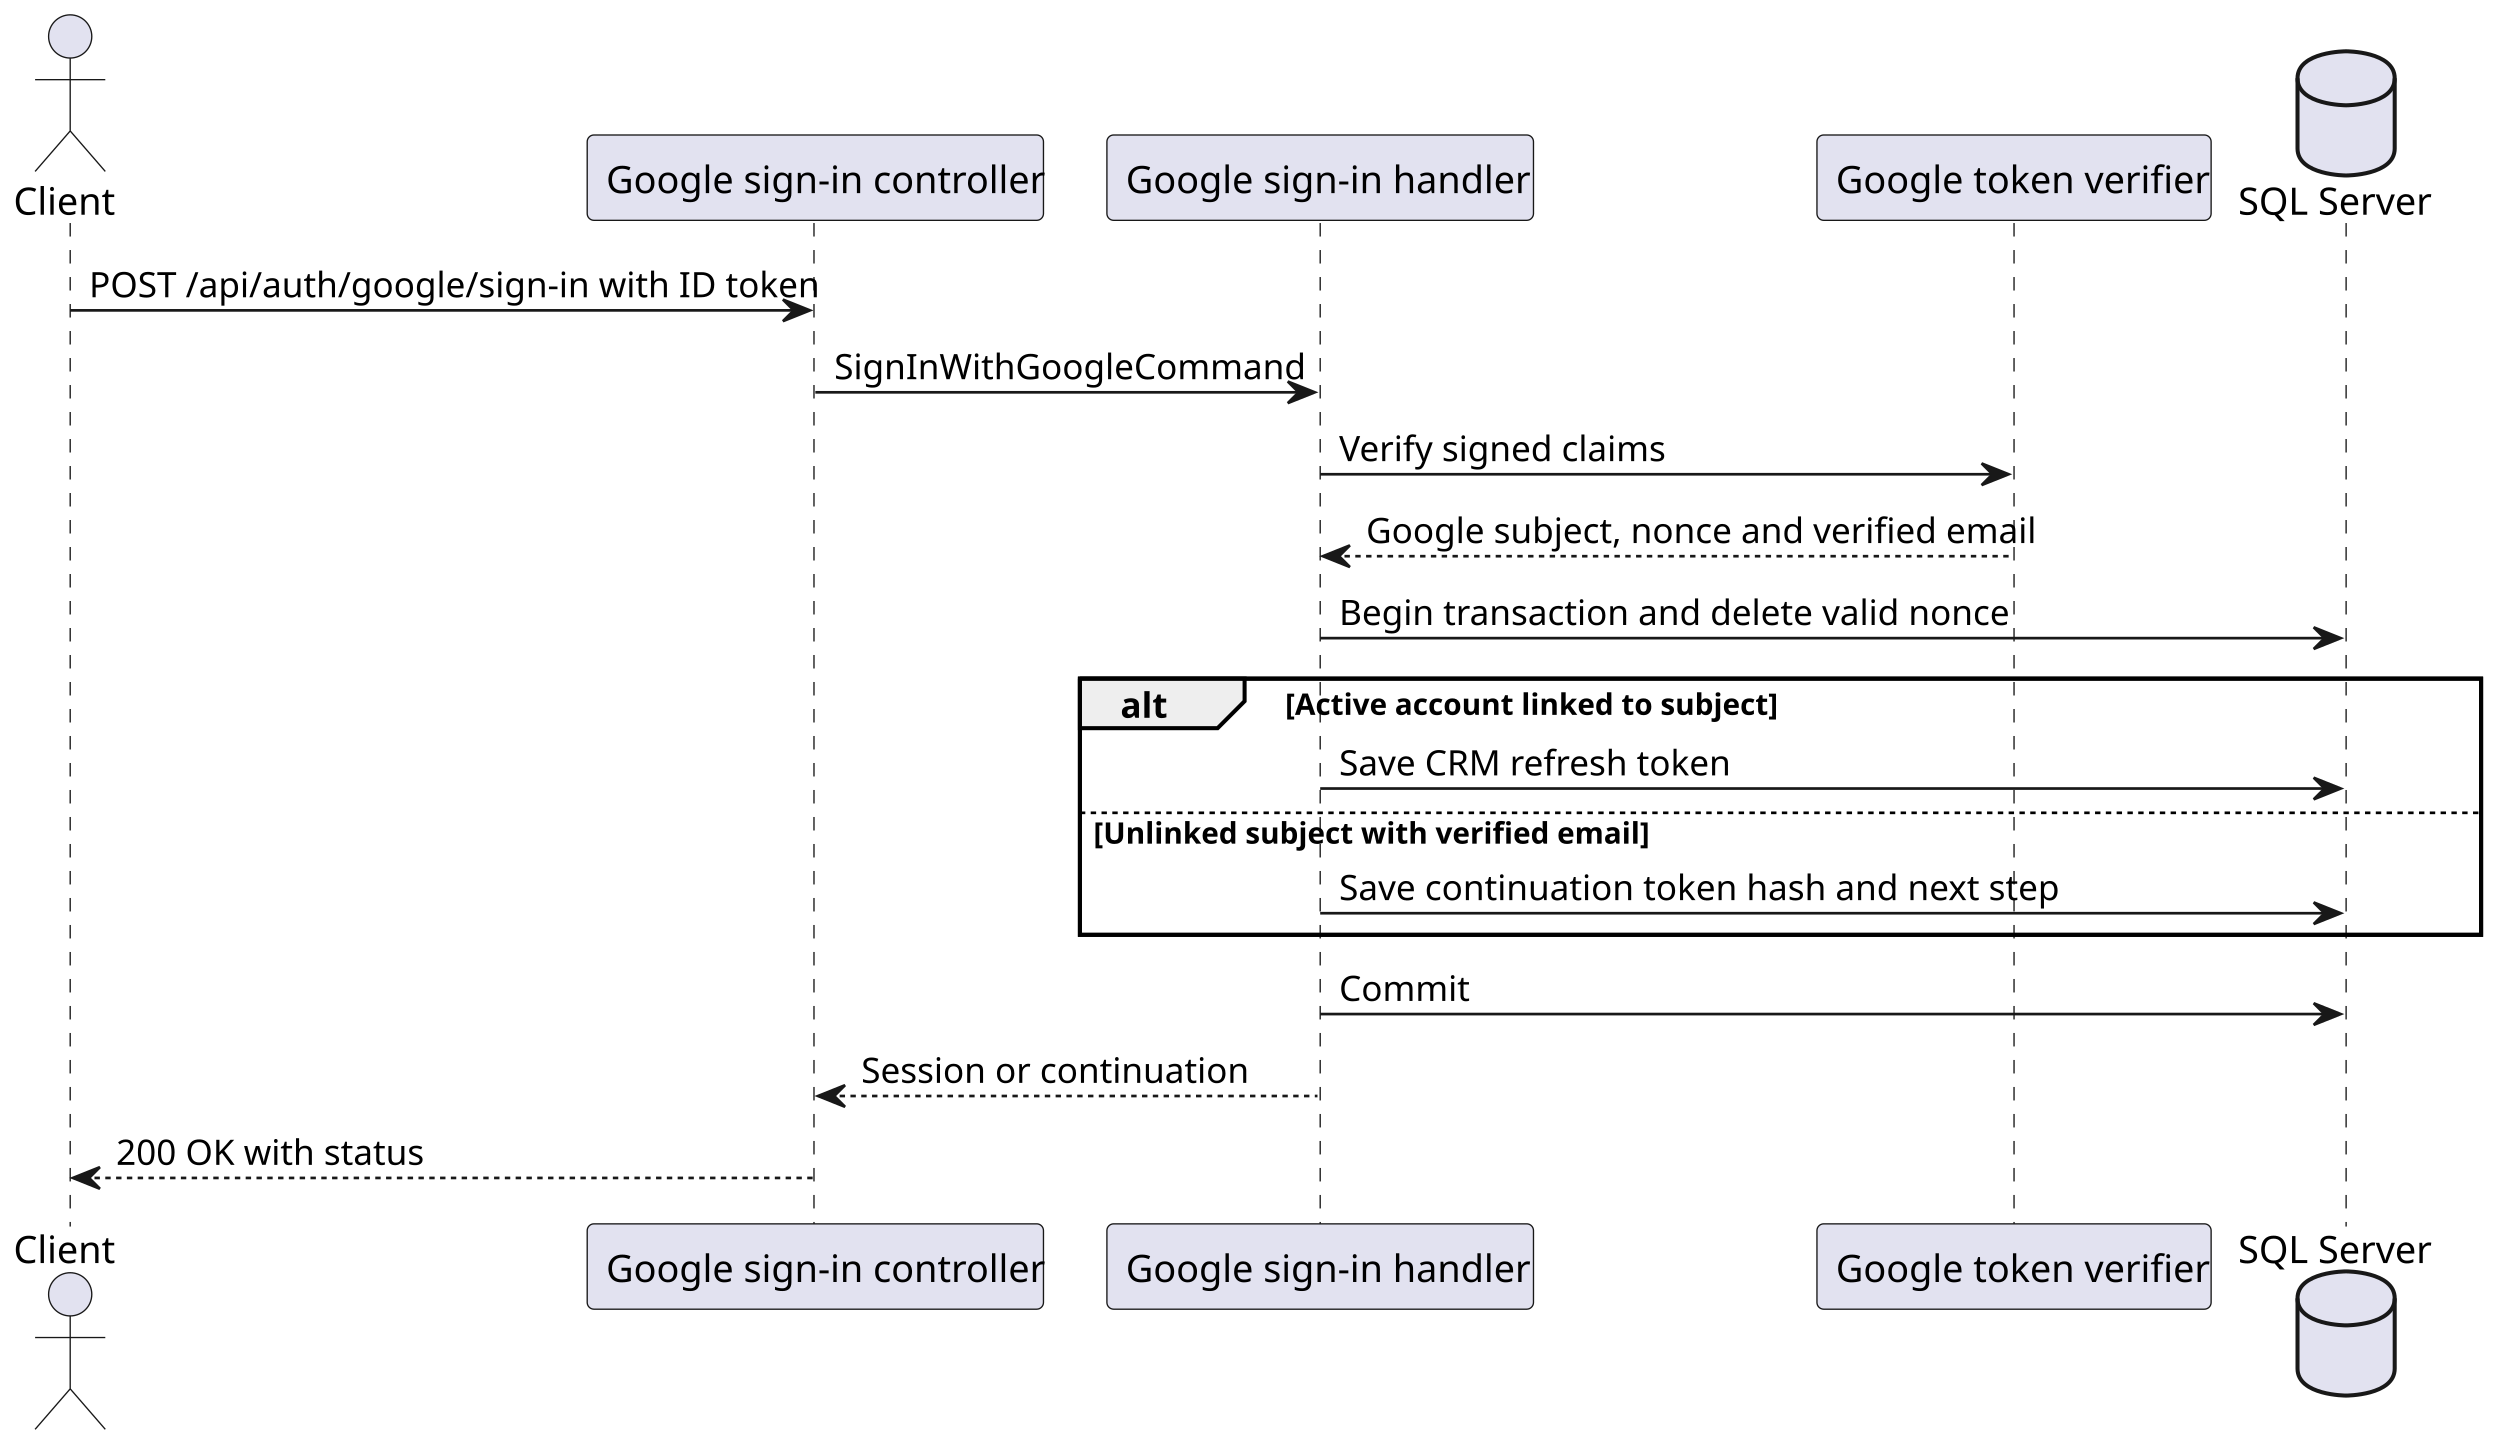
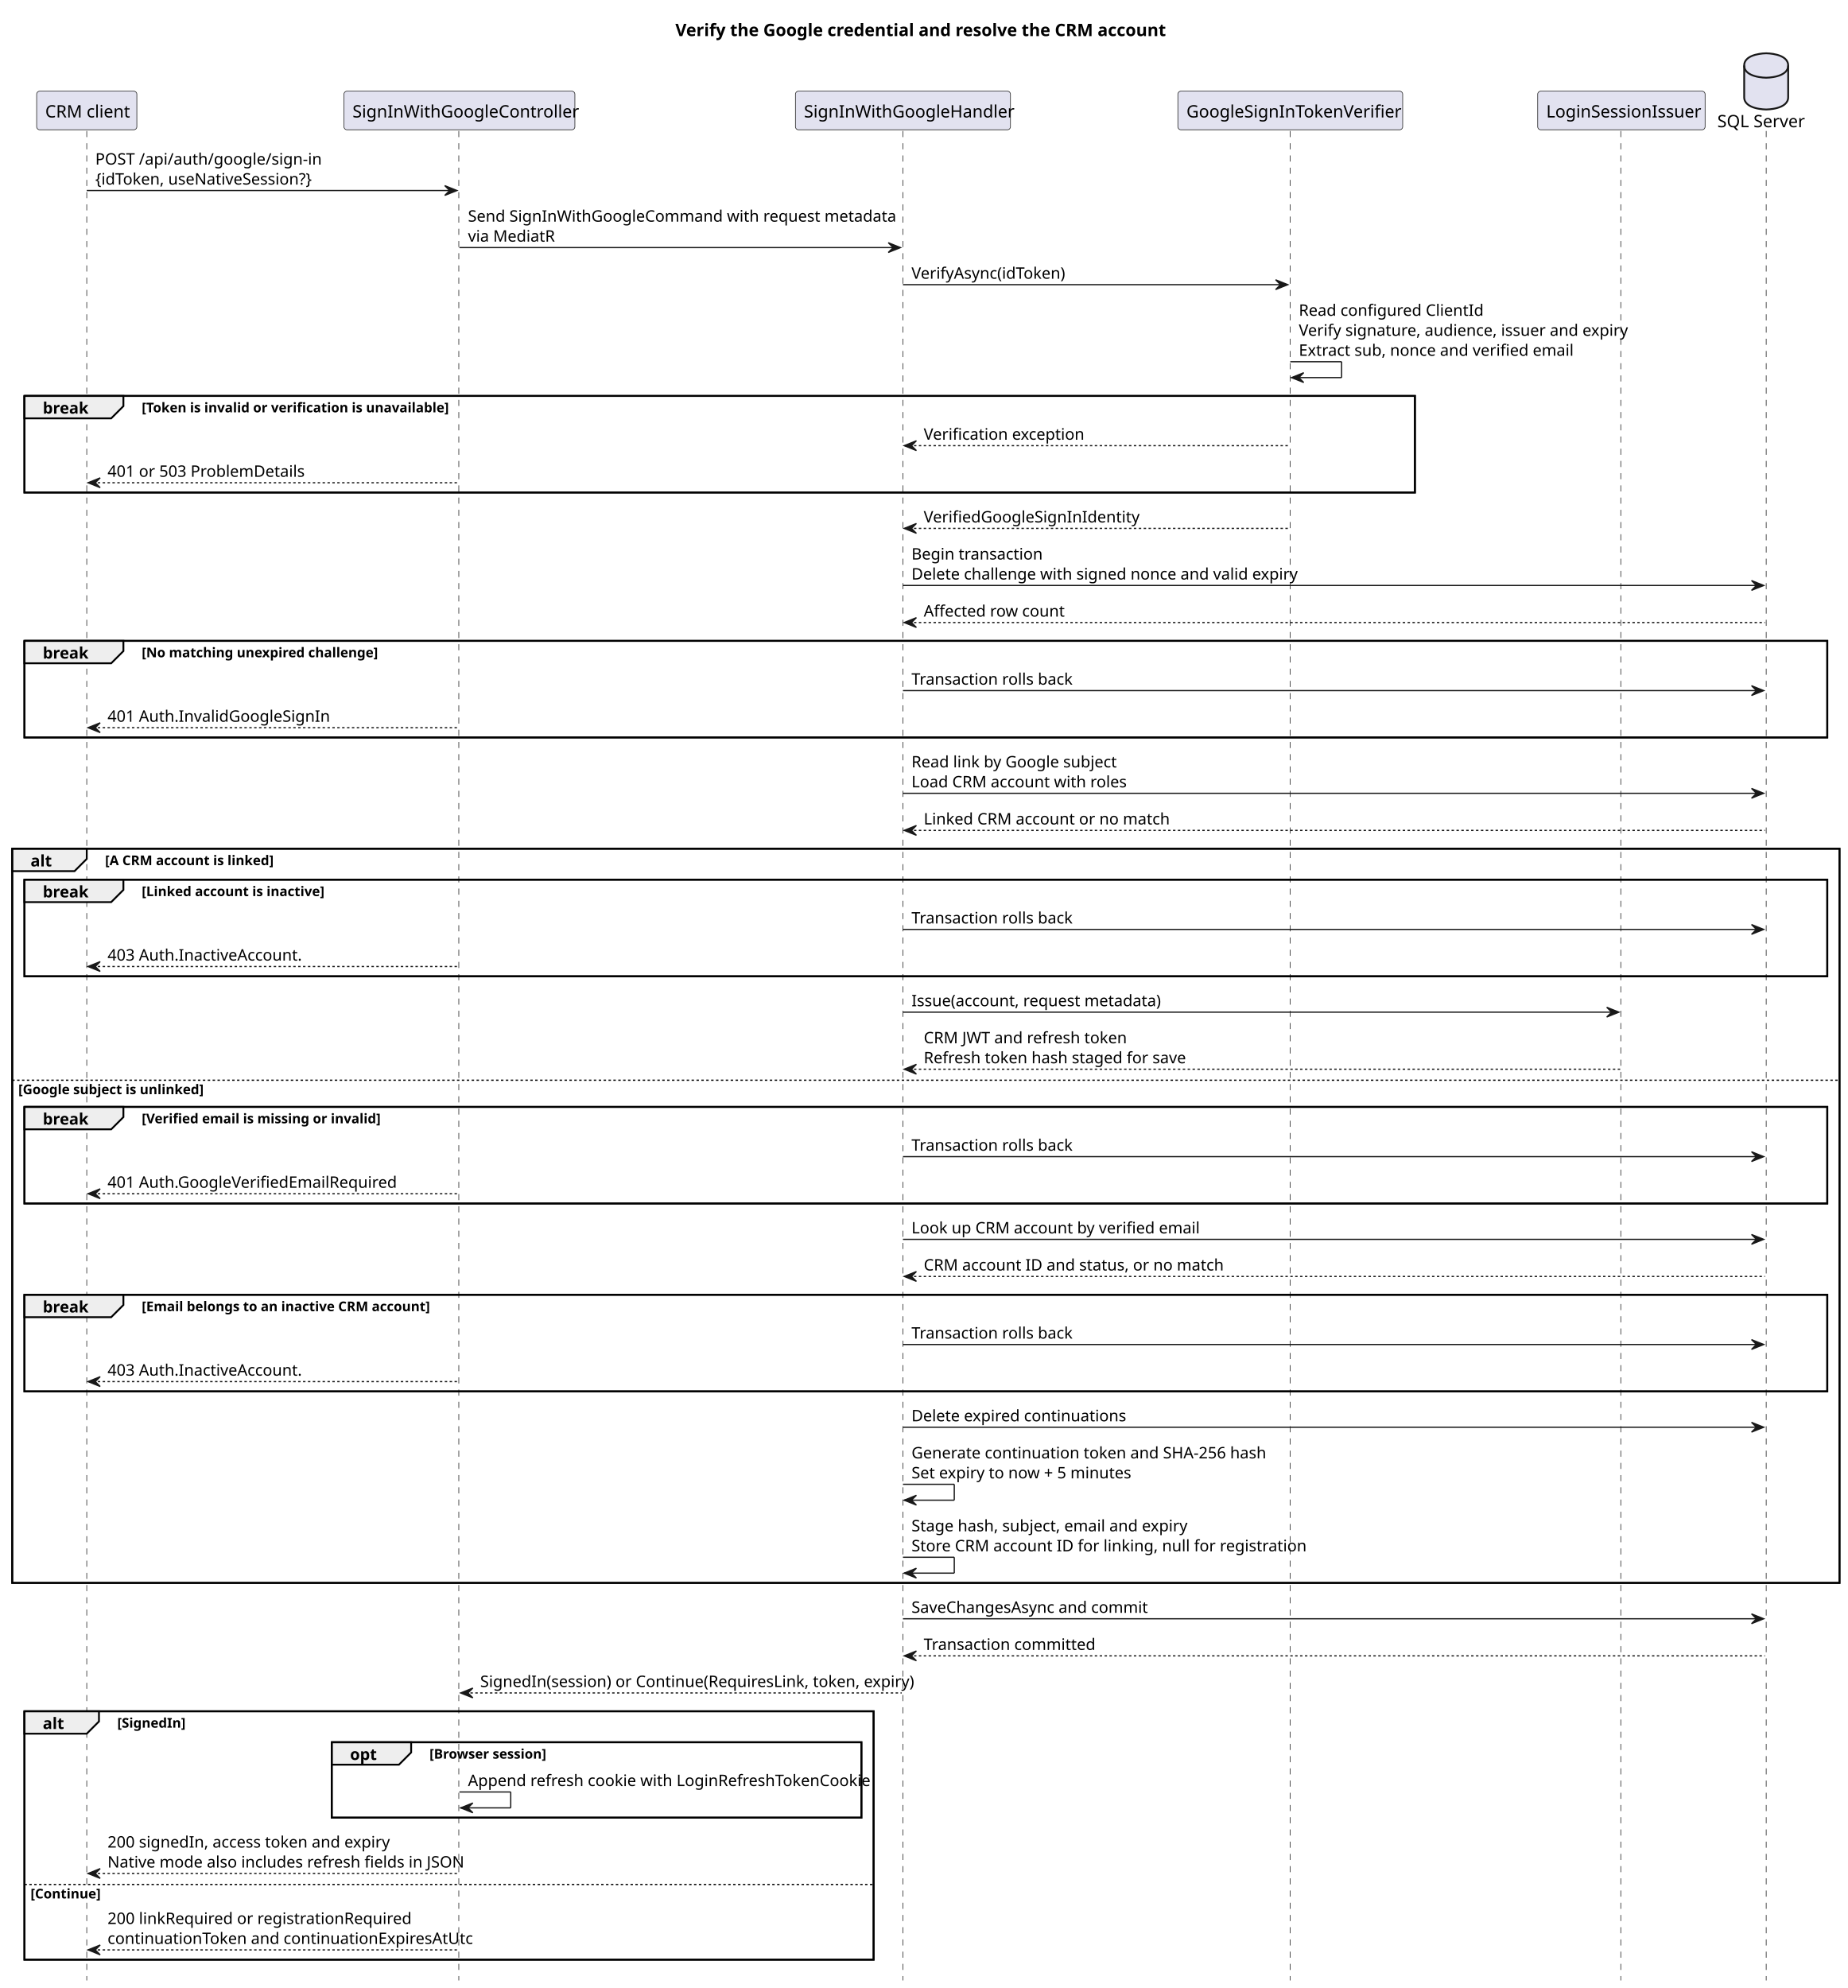
- <svg xmlns="http://www.w3.org/2000/svg" contentStyleType="text/css" height="536px" preserveAspectRatio="none" style="width:926px;height:536px;background:#FFFFFF;" version="1.1" viewBox="0 0 926 536" width="926px" zoomAndPan="magnify">
+ <svg xmlns="http://www.w3.org/2000/svg" contentStyleType="text/css" height="1627px" preserveAspectRatio="none" style="width:1512px;height:1627px;background:#FFFFFF;" version="1.1" viewBox="0 0 1512 1627" width="1512px" zoomAndPan="magnify">
  <defs />
  <g>
-     <rect fill="none" height="94.891" style="stroke:#000000;stroke-width:1.5;" width="519" x="400" y="251.367" />
-     <line style="stroke:#181818;stroke-width:0.5;stroke-dasharray:5.0,5.0;" x1="26" x2="26" y1="82.609" y2="454.312" />
-     <line style="stroke:#181818;stroke-width:0.5;stroke-dasharray:5.0,5.0;" x1="301.5" x2="301.5" y1="82.609" y2="454.312" />
-     <line style="stroke:#181818;stroke-width:0.5;stroke-dasharray:5.0,5.0;" x1="489" x2="489" y1="82.609" y2="454.312" />
-     <line style="stroke:#181818;stroke-width:0.5;stroke-dasharray:5.0,5.0;" x1="746" x2="746" y1="82.609" y2="454.312" />
-     <line style="stroke:#181818;stroke-width:0.5;stroke-dasharray:5.0,5.0;" x1="869" x2="869" y1="82.609" y2="454.312" />
-     <text fill="#000000" font-family="sans-serif" font-size="14" lengthAdjust="spacing" textLength="36" x="5" y="79.533">Client</text>
-     <ellipse cx="26" cy="13.5" fill="#E2E2F0" rx="8" ry="8" style="stroke:#181818;stroke-width:0.5;" />
-     <path d="M26,21.5 L26,48.5 M13,29.5 L39,29.5 M26,48.5 L13,63.5 M26,48.5 L39,63.5 " fill="none" style="stroke:#181818;stroke-width:0.5;" />
-     <text fill="#000000" font-family="sans-serif" font-size="14" lengthAdjust="spacing" textLength="36" x="5" y="467.846">Client</text>
-     <ellipse cx="26" cy="479.422" fill="#E2E2F0" rx="8" ry="8" style="stroke:#181818;stroke-width:0.5;" />
-     <path d="M26,487.422 L26,514.422 M13,495.422 L39,495.422 M26,514.422 L13,529.422 M26,514.422 L39,529.422 " fill="none" style="stroke:#181818;stroke-width:0.5;" />
-     <rect fill="#E2E2F0" height="31.609" rx="2.5" ry="2.5" style="stroke:#181818;stroke-width:0.5;" width="169" x="217.5" y="50" />
-     <text fill="#000000" font-family="sans-serif" font-size="14" lengthAdjust="spacing" textLength="155" x="224.5" y="71.533">Google sign-in controller</text>
-     <rect fill="#E2E2F0" height="31.609" rx="2.5" ry="2.5" style="stroke:#181818;stroke-width:0.5;" width="169" x="217.5" y="453.312" />
-     <text fill="#000000" font-family="sans-serif" font-size="14" lengthAdjust="spacing" textLength="155" x="224.5" y="474.846">Google sign-in controller</text>
-     <rect fill="#E2E2F0" height="31.609" rx="2.5" ry="2.5" style="stroke:#181818;stroke-width:0.5;" width="158" x="410" y="50" />
-     <text fill="#000000" font-family="sans-serif" font-size="14" lengthAdjust="spacing" textLength="144" x="417" y="71.533">Google sign-in handler</text>
-     <rect fill="#E2E2F0" height="31.609" rx="2.5" ry="2.5" style="stroke:#181818;stroke-width:0.5;" width="158" x="410" y="453.312" />
-     <text fill="#000000" font-family="sans-serif" font-size="14" lengthAdjust="spacing" textLength="144" x="417" y="474.846">Google sign-in handler</text>
-     <rect fill="#E2E2F0" height="31.609" rx="2.5" ry="2.5" style="stroke:#181818;stroke-width:0.5;" width="146" x="673" y="50" />
-     <text fill="#000000" font-family="sans-serif" font-size="14" lengthAdjust="spacing" textLength="132" x="680" y="71.533">Google token verifier</text>
-     <rect fill="#E2E2F0" height="31.609" rx="2.5" ry="2.5" style="stroke:#181818;stroke-width:0.5;" width="146" x="673" y="453.312" />
-     <text fill="#000000" font-family="sans-serif" font-size="14" lengthAdjust="spacing" textLength="132" x="680" y="474.846">Google token verifier</text>
-     <text fill="#000000" font-family="sans-serif" font-size="14" lengthAdjust="spacing" textLength="74" x="829" y="79.533">SQL Server</text>
-     <path d="M851,29 C851,19 869,19 869,19 C869,19 887,19 887,29 L887,55 C887,65 869,65 869,65 C869,65 851,65 851,55 L851,29 " fill="#E2E2F0" style="stroke:#181818;stroke-width:1.5;" />
-     <path d="M851,29 C851,39 869,39 869,39 C869,39 887,39 887,29 " fill="none" style="stroke:#181818;stroke-width:1.5;" />
-     <text fill="#000000" font-family="sans-serif" font-size="14" lengthAdjust="spacing" textLength="74" x="829" y="467.846">SQL Server</text>
-     <path d="M851,480.922 C851,470.922 869,470.922 869,470.922 C869,470.922 887,470.922 887,480.922 L887,506.922 C887,516.922 869,516.922 869,516.922 C869,516.922 851,516.922 851,506.922 L851,480.922 " fill="#E2E2F0" style="stroke:#181818;stroke-width:1.5;" />
-     <path d="M851,480.922 C851,490.922 869,490.922 869,490.922 C869,490.922 887,490.922 887,480.922 " fill="none" style="stroke:#181818;stroke-width:1.5;" />
-     <polygon fill="#181818" points="290,110.961,300,114.961,290,118.961,294,114.961" style="stroke:#181818;stroke-width:1.0;" />
-     <line style="stroke:#181818;stroke-width:1.0;" x1="26" x2="296" y1="114.961" y2="114.961" />
-     <text fill="#000000" font-family="sans-serif" font-size="13" lengthAdjust="spacing" textLength="252" x="33" y="110.105">POST /api/auth/google/sign-in with ID token</text>
-     <polygon fill="#181818" points="477,141.312,487,145.312,477,149.312,481,145.312" style="stroke:#181818;stroke-width:1.0;" />
-     <line style="stroke:#181818;stroke-width:1.0;" x1="302" x2="483" y1="145.312" y2="145.312" />
-     <text fill="#000000" font-family="sans-serif" font-size="13" lengthAdjust="spacing" textLength="163" x="309" y="140.456">SignInWithGoogleCommand</text>
-     <polygon fill="#181818" points="734,171.664,744,175.664,734,179.664,738,175.664" style="stroke:#181818;stroke-width:1.0;" />
-     <line style="stroke:#181818;stroke-width:1.0;" x1="489" x2="740" y1="175.664" y2="175.664" />
-     <text fill="#000000" font-family="sans-serif" font-size="13" lengthAdjust="spacing" textLength="117" x="496" y="170.808">Verify signed claims</text>
-     <polygon fill="#181818" points="500,202.016,490,206.016,500,210.016,496,206.016" style="stroke:#181818;stroke-width:1.0;" />
-     <line style="stroke:#181818;stroke-width:1.0;stroke-dasharray:2.0,2.0;" x1="494" x2="745" y1="206.016" y2="206.016" />
-     <text fill="#000000" font-family="sans-serif" font-size="13" lengthAdjust="spacing" textLength="233" x="506" y="201.159">Google subject, nonce and verified email</text>
-     <polygon fill="#181818" points="857,232.367,867,236.367,857,240.367,861,236.367" style="stroke:#181818;stroke-width:1.0;" />
-     <line style="stroke:#181818;stroke-width:1.0;" x1="489" x2="863" y1="236.367" y2="236.367" />
-     <text fill="#000000" font-family="sans-serif" font-size="13" lengthAdjust="spacing" textLength="233" x="496" y="231.511">Begin transaction and delete valid nonce</text>
-     <path d="M400,251.367 L461,251.367 L461,259.719 L451,269.719 L400,269.719 L400,251.367 " fill="#EEEEEE" style="stroke:#000000;stroke-width:1.5;" />
-     <rect fill="none" height="94.891" style="stroke:#000000;stroke-width:1.5;" width="519" x="400" y="251.367" />
-     <text fill="#000000" font-family="sans-serif" font-size="13" font-weight="bold" lengthAdjust="spacing" textLength="16" x="415" y="265.862">alt</text>
-     <text fill="#000000" font-family="sans-serif" font-size="11" font-weight="bold" lengthAdjust="spacing" textLength="183" x="476" y="264.786">[Active account linked to subject]</text>
-     <polygon fill="#181818" points="857,288.07,867,292.07,857,296.07,861,292.07" style="stroke:#181818;stroke-width:1.0;" />
-     <line style="stroke:#181818;stroke-width:1.0;" x1="489" x2="863" y1="292.07" y2="292.07" />
-     <text fill="#000000" font-family="sans-serif" font-size="13" lengthAdjust="spacing" textLength="140" x="496" y="287.214">Save CRM refresh token</text>
-     <line style="stroke:#000000;stroke-width:1.0;stroke-dasharray:2.0,2.0;" x1="400" x2="919" y1="301.07" y2="301.07" />
-     <text fill="#000000" font-family="sans-serif" font-size="11" font-weight="bold" lengthAdjust="spacing" textLength="205" x="405" y="312.489">[Unlinked subject with verified email]</text>
-     <polygon fill="#181818" points="857,334.258,867,338.258,857,342.258,861,338.258" style="stroke:#181818;stroke-width:1.0;" />
-     <line style="stroke:#181818;stroke-width:1.0;" x1="489" x2="863" y1="338.258" y2="338.258" />
-     <text fill="#000000" font-family="sans-serif" font-size="13" lengthAdjust="spacing" textLength="253" x="496" y="333.401">Save continuation token hash and next step</text>
-     <polygon fill="#181818" points="857,371.609,867,375.609,857,379.609,861,375.609" style="stroke:#181818;stroke-width:1.0;" />
-     <line style="stroke:#181818;stroke-width:1.0;" x1="489" x2="863" y1="375.609" y2="375.609" />
-     <text fill="#000000" font-family="sans-serif" font-size="13" lengthAdjust="spacing" textLength="45" x="496" y="370.753">Commit</text>
-     <polygon fill="#181818" points="313,401.961,303,405.961,313,409.961,309,405.961" style="stroke:#181818;stroke-width:1.0;" />
-     <line style="stroke:#181818;stroke-width:1.0;stroke-dasharray:2.0,2.0;" x1="307" x2="488" y1="405.961" y2="405.961" />
-     <text fill="#000000" font-family="sans-serif" font-size="13" lengthAdjust="spacing" textLength="136" x="319" y="401.104">Session or continuation</text>
-     <polygon fill="#181818" points="37,432.312,27,436.312,37,440.312,33,436.312" style="stroke:#181818;stroke-width:1.0;" />
-     <line style="stroke:#181818;stroke-width:1.0;stroke-dasharray:2.0,2.0;" x1="31" x2="301" y1="436.312" y2="436.312" />
-     <text fill="#000000" font-family="sans-serif" font-size="13" lengthAdjust="spacing" textLength="111" x="43" y="431.456">200 OK with status</text>
+     <text fill="#000000" font-family="sans-serif" font-size="14" font-weight="bold" lengthAdjust="spacing" textLength="409" x="552.75" y="29.533">Verify the Google credential and resolve the CRM account</text>
+     <rect fill="none" height="79.055" style="stroke:#000000;stroke-width:1.5;" width="1138" x="20" y="324.031" />
+     <rect fill="none" height="79.055" style="stroke:#000000;stroke-width:1.5;" width="1475.5" x="20" y="524.492" />
+     <rect fill="none" height="600.867" style="stroke:#000000;stroke-width:1.5;" width="1495.5" x="10" y="694.602" />
+     <rect fill="none" height="79.055" style="stroke:#000000;stroke-width:1.5;" width="1475.5" x="20" y="719.953" />
+     <rect fill="none" height="79.055" style="stroke:#000000;stroke-width:1.5;" width="1475.5" x="20" y="905.898" />
+     <rect fill="none" height="79.055" style="stroke:#000000;stroke-width:1.5;" width="1475.5" x="20" y="1059.656" />
+     <rect fill="none" height="203.297" style="stroke:#000000;stroke-width:1.5;" width="695" x="20" y="1400.523" />
+     <rect fill="none" height="61.703" style="stroke:#000000;stroke-width:1.5;" width="433.5" x="271.5" y="1425.875" />
+     <line style="stroke:#181818;stroke-width:0.5;stroke-dasharray:5.0,5.0;" x1="71" x2="71" y1="107.219" y2="1620.82" />
+     <line style="stroke:#181818;stroke-width:0.5;stroke-dasharray:5.0,5.0;" x1="375.5" x2="375.5" y1="107.219" y2="1620.82" />
+     <line style="stroke:#181818;stroke-width:0.5;stroke-dasharray:5.0,5.0;" x1="739" x2="739" y1="107.219" y2="1620.82" />
+     <line style="stroke:#181818;stroke-width:0.5;stroke-dasharray:5.0,5.0;" x1="1056" x2="1056" y1="107.219" y2="1620.82" />
+     <line style="stroke:#181818;stroke-width:0.5;stroke-dasharray:5.0,5.0;" x1="1326.5" x2="1326.5" y1="107.219" y2="1620.82" />
+     <line style="stroke:#181818;stroke-width:0.5;stroke-dasharray:5.0,5.0;" x1="1445.5" x2="1445.5" y1="107.219" y2="1620.82" />
+     <rect fill="#E2E2F0" height="31.609" rx="2.5" ry="2.5" style="stroke:#181818;stroke-width:0.5;" width="82" x="30" y="74.609" />
+     <text fill="#000000" font-family="sans-serif" font-size="14" lengthAdjust="spacing" textLength="68" x="37" y="96.143">CRM client</text>
+     <rect fill="#E2E2F0" height="31.609" rx="2.5" ry="2.5" style="stroke:#181818;stroke-width:0.5;" width="189" x="281.5" y="74.609" />
+     <text fill="#000000" font-family="sans-serif" font-size="14" lengthAdjust="spacing" textLength="175" x="288.5" y="96.143">SignInWithGoogleController</text>
+     <rect fill="#E2E2F0" height="31.609" rx="2.5" ry="2.5" style="stroke:#181818;stroke-width:0.5;" width="176" x="651" y="74.609" />
+     <text fill="#000000" font-family="sans-serif" font-size="14" lengthAdjust="spacing" textLength="162" x="658" y="96.143">SignInWithGoogleHandler</text>
+     <rect fill="#E2E2F0" height="31.609" rx="2.5" ry="2.5" style="stroke:#181818;stroke-width:0.5;" width="184" x="964" y="74.609" />
+     <text fill="#000000" font-family="sans-serif" font-size="14" lengthAdjust="spacing" textLength="170" x="971" y="96.143">GoogleSignInTokenVerifier</text>
+     <rect fill="#E2E2F0" height="31.609" rx="2.5" ry="2.5" style="stroke:#181818;stroke-width:0.5;" width="137" x="1258.5" y="74.609" />
+     <text fill="#000000" font-family="sans-serif" font-size="14" lengthAdjust="spacing" textLength="123" x="1265.5" y="96.143">LoginSessionIssuer</text>
+     <text fill="#000000" font-family="sans-serif" font-size="14" lengthAdjust="spacing" textLength="74" x="1405.5" y="104.143">SQL Server</text>
+     <path d="M1427.5,53.609 C1427.5,43.609 1445.5,43.609 1445.5,43.609 C1445.5,43.609 1463.5,43.609 1463.5,53.609 L1463.5,79.609 C1463.5,89.609 1445.5,89.609 1445.5,89.609 C1445.5,89.609 1427.5,89.609 1427.5,79.609 L1427.5,53.609 " fill="#E2E2F0" style="stroke:#181818;stroke-width:1.5;" />
+     <path d="M1427.5,53.609 C1427.5,63.609 1445.5,63.609 1445.5,63.609 C1445.5,63.609 1463.5,63.609 1463.5,53.609 " fill="none" style="stroke:#181818;stroke-width:1.5;" />
+     <polygon fill="#181818" points="364,151.922,374,155.922,364,159.922,368,155.922" style="stroke:#181818;stroke-width:1.0;" />
+     <line style="stroke:#181818;stroke-width:1.0;" x1="71" x2="370" y1="155.922" y2="155.922" />
+     <text fill="#000000" font-family="sans-serif" font-size="13" lengthAdjust="spacing" textLength="173" x="78" y="134.714">POST /api/auth/google/sign-in</text>
+     <text fill="#000000" font-family="sans-serif" font-size="13" lengthAdjust="spacing" textLength="171" x="78" y="151.065">{idToken, useNativeSession?}</text>
+     <polygon fill="#181818" points="727,198.625,737,202.625,727,206.625,731,202.625" style="stroke:#181818;stroke-width:1.0;" />
+     <line style="stroke:#181818;stroke-width:1.0;" x1="376" x2="733" y1="202.625" y2="202.625" />
+     <text fill="#000000" font-family="sans-serif" font-size="13" lengthAdjust="spacing" textLength="329" x="383" y="181.417">Send SignInWithGoogleCommand with request metadata</text>
+     <text fill="#000000" font-family="sans-serif" font-size="13" lengthAdjust="spacing" textLength="67" x="383" y="197.769">via MediatR</text>
+     <polygon fill="#181818" points="1044,228.977,1054,232.977,1044,236.977,1048,232.977" style="stroke:#181818;stroke-width:1.0;" />
+     <line style="stroke:#181818;stroke-width:1.0;" x1="739" x2="1050" y1="232.977" y2="232.977" />
+     <text fill="#000000" font-family="sans-serif" font-size="13" lengthAdjust="spacing" textLength="123" x="746" y="228.12">VerifyAsync(idToken)</text>
+     <line style="stroke:#181818;stroke-width:1.0;" x1="1056" x2="1098" y1="296.031" y2="296.031" />
+     <line style="stroke:#181818;stroke-width:1.0;" x1="1098" x2="1098" y1="296.031" y2="309.031" />
+     <line style="stroke:#181818;stroke-width:1.0;" x1="1057" x2="1098" y1="309.031" y2="309.031" />
+     <polygon fill="#181818" points="1067,305.031,1057,309.031,1067,313.031,1063,309.031" style="stroke:#181818;stroke-width:1.0;" />
+     <text fill="#000000" font-family="sans-serif" font-size="13" lengthAdjust="spacing" textLength="140" x="1063" y="258.472">Read configured ClientId</text>
+     <text fill="#000000" font-family="sans-serif" font-size="13" lengthAdjust="spacing" textLength="257" x="1063" y="274.823">Verify signature, audience, issuer and expiry</text>
+     <text fill="#000000" font-family="sans-serif" font-size="13" lengthAdjust="spacing" textLength="213" x="1063" y="291.175">Extract sub, nonce and verified email</text>
+     <path d="M20,324.031 L101,324.031 L101,332.383 L91,342.383 L20,342.383 L20,324.031 " fill="#EEEEEE" style="stroke:#000000;stroke-width:1.5;" />
+     <rect fill="none" height="79.055" style="stroke:#000000;stroke-width:1.5;" width="1138" x="20" y="324.031" />
+     <text fill="#000000" font-family="sans-serif" font-size="13" font-weight="bold" lengthAdjust="spacing" textLength="36" x="35" y="338.526">break</text>
+     <text fill="#000000" font-family="sans-serif" font-size="11" font-weight="bold" lengthAdjust="spacing" textLength="250" x="116" y="337.45">[Token is invalid or verification is unavailable]</text>
+     <polygon fill="#181818" points="750,360.734,740,364.734,750,368.734,746,364.734" style="stroke:#181818;stroke-width:1.0;" />
+     <line style="stroke:#181818;stroke-width:1.0;stroke-dasharray:2.0,2.0;" x1="744" x2="1055" y1="364.734" y2="364.734" />
+     <text fill="#000000" font-family="sans-serif" font-size="13" lengthAdjust="spacing" textLength="124" x="756" y="359.878">Verification exception</text>
+     <polygon fill="#181818" points="82,391.086,72,395.086,82,399.086,78,395.086" style="stroke:#181818;stroke-width:1.0;" />
+     <line style="stroke:#181818;stroke-width:1.0;stroke-dasharray:2.0,2.0;" x1="76" x2="375" y1="395.086" y2="395.086" />
+     <text fill="#000000" font-family="sans-serif" font-size="13" lengthAdjust="spacing" textLength="153" x="88" y="390.229">401 or 503 ProblemDetails</text>
+     <polygon fill="#181818" points="750,428.438,740,432.438,750,436.438,746,432.438" style="stroke:#181818;stroke-width:1.0;" />
+     <line style="stroke:#181818;stroke-width:1.0;stroke-dasharray:2.0,2.0;" x1="744" x2="1055" y1="432.438" y2="432.438" />
+     <text fill="#000000" font-family="sans-serif" font-size="13" lengthAdjust="spacing" textLength="162" x="756" y="427.581">VerifiedGoogleSignInIdentity</text>
+     <polygon fill="#181818" points="1433.5,475.141,1443.5,479.141,1433.5,483.141,1437.5,479.141" style="stroke:#181818;stroke-width:1.0;" />
+     <line style="stroke:#181818;stroke-width:1.0;" x1="739" x2="1439.5" y1="479.141" y2="479.141" />
+     <text fill="#000000" font-family="sans-serif" font-size="13" lengthAdjust="spacing" textLength="101" x="746" y="457.933">Begin transaction</text>
+     <text fill="#000000" font-family="sans-serif" font-size="13" lengthAdjust="spacing" textLength="297" x="746" y="474.284">Delete challenge with signed nonce and valid expiry</text>
+     <polygon fill="#181818" points="750,505.492,740,509.492,750,513.492,746,509.492" style="stroke:#181818;stroke-width:1.0;" />
+     <line style="stroke:#181818;stroke-width:1.0;stroke-dasharray:2.0,2.0;" x1="744" x2="1444.5" y1="509.492" y2="509.492" />
+     <text fill="#000000" font-family="sans-serif" font-size="13" lengthAdjust="spacing" textLength="107" x="756" y="504.636">Affected row count</text>
+     <path d="M20,524.492 L101,524.492 L101,532.844 L91,542.844 L20,542.844 L20,524.492 " fill="#EEEEEE" style="stroke:#000000;stroke-width:1.5;" />
+     <rect fill="none" height="79.055" style="stroke:#000000;stroke-width:1.5;" width="1475.5" x="20" y="524.492" />
+     <text fill="#000000" font-family="sans-serif" font-size="13" font-weight="bold" lengthAdjust="spacing" textLength="36" x="35" y="538.987">break</text>
+     <text fill="#000000" font-family="sans-serif" font-size="11" font-weight="bold" lengthAdjust="spacing" textLength="191" x="116" y="537.911">[No matching unexpired challenge]</text>
+     <polygon fill="#181818" points="1433.5,561.195,1443.5,565.195,1433.5,569.195,1437.5,565.195" style="stroke:#181818;stroke-width:1.0;" />
+     <line style="stroke:#181818;stroke-width:1.0;" x1="739" x2="1439.5" y1="565.195" y2="565.195" />
+     <text fill="#000000" font-family="sans-serif" font-size="13" lengthAdjust="spacing" textLength="127" x="746" y="560.339">Transaction rolls back</text>
+     <polygon fill="#181818" points="82,591.547,72,595.547,82,599.547,78,595.547" style="stroke:#181818;stroke-width:1.0;" />
+     <line style="stroke:#181818;stroke-width:1.0;stroke-dasharray:2.0,2.0;" x1="76" x2="375" y1="595.547" y2="595.547" />
+     <text fill="#000000" font-family="sans-serif" font-size="13" lengthAdjust="spacing" textLength="168" x="88" y="590.69">401 Auth.InvalidGoogleSignIn</text>
+     <polygon fill="#181818" points="1433.5,645.25,1443.5,649.25,1433.5,653.25,1437.5,649.25" style="stroke:#181818;stroke-width:1.0;" />
+     <line style="stroke:#181818;stroke-width:1.0;" x1="739" x2="1439.5" y1="649.25" y2="649.25" />
+     <text fill="#000000" font-family="sans-serif" font-size="13" lengthAdjust="spacing" textLength="163" x="746" y="628.042">Read link by Google subject</text>
+     <text fill="#000000" font-family="sans-serif" font-size="13" lengthAdjust="spacing" textLength="170" x="746" y="644.394">Load CRM account with roles</text>
+     <polygon fill="#181818" points="750,675.602,740,679.602,750,683.602,746,679.602" style="stroke:#181818;stroke-width:1.0;" />
+     <line style="stroke:#181818;stroke-width:1.0;stroke-dasharray:2.0,2.0;" x1="744" x2="1444.5" y1="679.602" y2="679.602" />
+     <text fill="#000000" font-family="sans-serif" font-size="13" lengthAdjust="spacing" textLength="194" x="756" y="674.745">Linked CRM account or no match</text>
+     <path d="M10,694.602 L71,694.602 L71,702.953 L61,712.953 L10,712.953 L10,694.602 " fill="#EEEEEE" style="stroke:#000000;stroke-width:1.5;" />
+     <rect fill="none" height="600.867" style="stroke:#000000;stroke-width:1.5;" width="1495.5" x="10" y="694.602" />
+     <text fill="#000000" font-family="sans-serif" font-size="13" font-weight="bold" lengthAdjust="spacing" textLength="16" x="25" y="709.097">alt</text>
+     <text fill="#000000" font-family="sans-serif" font-size="11" font-weight="bold" lengthAdjust="spacing" textLength="140" x="86" y="708.02">[A CRM account is linked]</text>
+     <path d="M20,719.953 L101,719.953 L101,728.305 L91,738.305 L20,738.305 L20,719.953 " fill="#EEEEEE" style="stroke:#000000;stroke-width:1.5;" />
+     <rect fill="none" height="79.055" style="stroke:#000000;stroke-width:1.5;" width="1475.5" x="20" y="719.953" />
+     <text fill="#000000" font-family="sans-serif" font-size="13" font-weight="bold" lengthAdjust="spacing" textLength="36" x="35" y="734.448">break</text>
+     <text fill="#000000" font-family="sans-serif" font-size="11" font-weight="bold" lengthAdjust="spacing" textLength="150" x="116" y="733.372">[Linked account is inactive]</text>
+     <polygon fill="#181818" points="1433.5,756.656,1443.5,760.656,1433.5,764.656,1437.5,760.656" style="stroke:#181818;stroke-width:1.0;" />
+     <line style="stroke:#181818;stroke-width:1.0;" x1="739" x2="1439.5" y1="760.656" y2="760.656" />
+     <text fill="#000000" font-family="sans-serif" font-size="13" lengthAdjust="spacing" textLength="127" x="746" y="755.8">Transaction rolls back</text>
+     <polygon fill="#181818" points="82,787.008,72,791.008,82,795.008,78,791.008" style="stroke:#181818;stroke-width:1.0;" />
+     <line style="stroke:#181818;stroke-width:1.0;stroke-dasharray:2.0,2.0;" x1="76" x2="375" y1="791.008" y2="791.008" />
+     <text fill="#000000" font-family="sans-serif" font-size="13" lengthAdjust="spacing" textLength="151" x="88" y="786.151">403 Auth.InactiveAccount.</text>
+     <polygon fill="#181818" points="1315,824.359,1325,828.359,1315,832.359,1319,828.359" style="stroke:#181818;stroke-width:1.0;" />
+     <line style="stroke:#181818;stroke-width:1.0;" x1="739" x2="1321" y1="828.359" y2="828.359" />
+     <text fill="#000000" font-family="sans-serif" font-size="13" lengthAdjust="spacing" textLength="194" x="746" y="823.503">Issue(account, request metadata)</text>
+     <polygon fill="#181818" points="750,871.062,740,875.062,750,879.062,746,875.062" style="stroke:#181818;stroke-width:1.0;" />
+     <line style="stroke:#181818;stroke-width:1.0;stroke-dasharray:2.0,2.0;" x1="744" x2="1326" y1="875.062" y2="875.062" />
+     <text fill="#000000" font-family="sans-serif" font-size="13" lengthAdjust="spacing" textLength="163" x="756" y="853.855">CRM JWT and refresh token</text>
+     <text fill="#000000" font-family="sans-serif" font-size="13" lengthAdjust="spacing" textLength="203" x="756" y="870.206">Refresh token hash staged for save</text>
+     <line style="stroke:#000000;stroke-width:1.0;stroke-dasharray:2.0,2.0;" x1="10" x2="1505.5" y1="884.062" y2="884.062" />
+     <text fill="#000000" font-family="sans-serif" font-size="11" font-weight="bold" lengthAdjust="spacing" textLength="155" x="15" y="895.481">[Google subject is unlinked]</text>
+     <path d="M20,905.898 L101,905.898 L101,914.25 L91,924.25 L20,924.25 L20,905.898 " fill="#EEEEEE" style="stroke:#000000;stroke-width:1.5;" />
+     <rect fill="none" height="79.055" style="stroke:#000000;stroke-width:1.5;" width="1475.5" x="20" y="905.898" />
+     <text fill="#000000" font-family="sans-serif" font-size="13" font-weight="bold" lengthAdjust="spacing" textLength="36" x="35" y="920.394">break</text>
+     <text fill="#000000" font-family="sans-serif" font-size="11" font-weight="bold" lengthAdjust="spacing" textLength="199" x="116" y="919.317">[Verified email is missing or invalid]</text>
+     <polygon fill="#181818" points="1433.5,942.602,1443.5,946.602,1433.5,950.602,1437.5,946.602" style="stroke:#181818;stroke-width:1.0;" />
+     <line style="stroke:#181818;stroke-width:1.0;" x1="739" x2="1439.5" y1="946.602" y2="946.602" />
+     <text fill="#000000" font-family="sans-serif" font-size="13" lengthAdjust="spacing" textLength="127" x="746" y="941.745">Transaction rolls back</text>
+     <polygon fill="#181818" points="82,972.953,72,976.953,82,980.953,78,976.953" style="stroke:#181818;stroke-width:1.0;" />
+     <line style="stroke:#181818;stroke-width:1.0;stroke-dasharray:2.0,2.0;" x1="76" x2="375" y1="976.953" y2="976.953" />
+     <text fill="#000000" font-family="sans-serif" font-size="13" lengthAdjust="spacing" textLength="224" x="88" y="972.097">401 Auth.GoogleVerifiedEmailRequired</text>
+     <polygon fill="#181818" points="1433.5,1010.305,1443.5,1014.305,1433.5,1018.305,1437.5,1014.305" style="stroke:#181818;stroke-width:1.0;" />
+     <line style="stroke:#181818;stroke-width:1.0;" x1="739" x2="1439.5" y1="1014.305" y2="1014.305" />
+     <text fill="#000000" font-family="sans-serif" font-size="13" lengthAdjust="spacing" textLength="225" x="746" y="1009.448">Look up CRM account by verified email</text>
+     <polygon fill="#181818" points="750,1040.656,740,1044.656,750,1048.656,746,1044.656" style="stroke:#181818;stroke-width:1.0;" />
+     <line style="stroke:#181818;stroke-width:1.0;stroke-dasharray:2.0,2.0;" x1="744" x2="1444.5" y1="1044.656" y2="1044.656" />
+     <text fill="#000000" font-family="sans-serif" font-size="13" lengthAdjust="spacing" textLength="237" x="756" y="1039.8">CRM account ID and status, or no match</text>
+     <path d="M20,1059.656 L101,1059.656 L101,1068.008 L91,1078.008 L20,1078.008 L20,1059.656 " fill="#EEEEEE" style="stroke:#000000;stroke-width:1.5;" />
+     <rect fill="none" height="79.055" style="stroke:#000000;stroke-width:1.5;" width="1475.5" x="20" y="1059.656" />
+     <text fill="#000000" font-family="sans-serif" font-size="13" font-weight="bold" lengthAdjust="spacing" textLength="36" x="35" y="1074.151">break</text>
+     <text fill="#000000" font-family="sans-serif" font-size="11" font-weight="bold" lengthAdjust="spacing" textLength="234" x="116" y="1073.075">[Email belongs to an inactive CRM account]</text>
+     <polygon fill="#181818" points="1433.5,1096.359,1443.5,1100.359,1433.5,1104.359,1437.5,1100.359" style="stroke:#181818;stroke-width:1.0;" />
+     <line style="stroke:#181818;stroke-width:1.0;" x1="739" x2="1439.5" y1="1100.359" y2="1100.359" />
+     <text fill="#000000" font-family="sans-serif" font-size="13" lengthAdjust="spacing" textLength="127" x="746" y="1095.503">Transaction rolls back</text>
+     <polygon fill="#181818" points="82,1126.711,72,1130.711,82,1134.711,78,1130.711" style="stroke:#181818;stroke-width:1.0;" />
+     <line style="stroke:#181818;stroke-width:1.0;stroke-dasharray:2.0,2.0;" x1="76" x2="375" y1="1130.711" y2="1130.711" />
+     <text fill="#000000" font-family="sans-serif" font-size="13" lengthAdjust="spacing" textLength="151" x="88" y="1125.854">403 Auth.InactiveAccount.</text>
+     <polygon fill="#181818" points="1433.5,1164.062,1443.5,1168.062,1433.5,1172.062,1437.5,1168.062" style="stroke:#181818;stroke-width:1.0;" />
+     <line style="stroke:#181818;stroke-width:1.0;" x1="739" x2="1439.5" y1="1168.062" y2="1168.062" />
+     <text fill="#000000" font-family="sans-serif" font-size="13" lengthAdjust="spacing" textLength="164" x="746" y="1163.206">Delete expired continuations</text>
+     <line style="stroke:#181818;stroke-width:1.0;" x1="739" x2="781" y1="1214.766" y2="1214.766" />
+     <line style="stroke:#181818;stroke-width:1.0;" x1="781" x2="781" y1="1214.766" y2="1227.766" />
+     <line style="stroke:#181818;stroke-width:1.0;" x1="740" x2="781" y1="1227.766" y2="1227.766" />
+     <polygon fill="#181818" points="750,1223.766,740,1227.766,750,1231.766,746,1227.766" style="stroke:#181818;stroke-width:1.0;" />
+     <text fill="#000000" font-family="sans-serif" font-size="13" lengthAdjust="spacing" textLength="276" x="746" y="1193.558">Generate continuation token and SHA-256 hash</text>
+     <text fill="#000000" font-family="sans-serif" font-size="13" lengthAdjust="spacing" textLength="174" x="746" y="1209.909">Set expiry to now + 5 minutes</text>
+     <line style="stroke:#181818;stroke-width:1.0;" x1="739" x2="781" y1="1274.469" y2="1274.469" />
+     <line style="stroke:#181818;stroke-width:1.0;" x1="781" x2="781" y1="1274.469" y2="1287.469" />
+     <line style="stroke:#181818;stroke-width:1.0;" x1="740" x2="781" y1="1287.469" y2="1287.469" />
+     <polygon fill="#181818" points="750,1283.469,740,1287.469,750,1291.469,746,1287.469" style="stroke:#181818;stroke-width:1.0;" />
+     <text fill="#000000" font-family="sans-serif" font-size="13" lengthAdjust="spacing" textLength="219" x="746" y="1253.261">Stage hash, subject, email and expiry</text>
+     <text fill="#000000" font-family="sans-serif" font-size="13" lengthAdjust="spacing" textLength="303" x="746" y="1269.612">Store CRM account ID for linking, null for registration</text>
+     <polygon fill="#181818" points="1433.5,1320.82,1443.5,1324.82,1433.5,1328.82,1437.5,1324.82" style="stroke:#181818;stroke-width:1.0;" />
+     <line style="stroke:#181818;stroke-width:1.0;" x1="739" x2="1439.5" y1="1324.82" y2="1324.82" />
+     <text fill="#000000" font-family="sans-serif" font-size="13" lengthAdjust="spacing" textLength="188" x="746" y="1319.964">SaveChangesAsync and commit</text>
+     <polygon fill="#181818" points="750,1351.172,740,1355.172,750,1359.172,746,1355.172" style="stroke:#181818;stroke-width:1.0;" />
+     <line style="stroke:#181818;stroke-width:1.0;stroke-dasharray:2.0,2.0;" x1="744" x2="1444.5" y1="1355.172" y2="1355.172" />
+     <text fill="#000000" font-family="sans-serif" font-size="13" lengthAdjust="spacing" textLength="132" x="756" y="1350.315">Transaction committed</text>
+     <polygon fill="#181818" points="387,1381.523,377,1385.523,387,1389.523,383,1385.523" style="stroke:#181818;stroke-width:1.0;" />
+     <line style="stroke:#181818;stroke-width:1.0;stroke-dasharray:2.0,2.0;" x1="381" x2="738" y1="1385.523" y2="1385.523" />
+     <text fill="#000000" font-family="sans-serif" font-size="13" lengthAdjust="spacing" textLength="339" x="393" y="1380.667">SignedIn(session) or Continue(RequiresLink, token, expiry)</text>
+     <path d="M20,1400.523 L81,1400.523 L81,1408.875 L71,1418.875 L20,1418.875 L20,1400.523 " fill="#EEEEEE" style="stroke:#000000;stroke-width:1.5;" />
+     <rect fill="none" height="203.297" style="stroke:#000000;stroke-width:1.5;" width="695" x="20" y="1400.523" />
+     <text fill="#000000" font-family="sans-serif" font-size="13" font-weight="bold" lengthAdjust="spacing" textLength="16" x="35" y="1415.019">alt</text>
+     <text fill="#000000" font-family="sans-serif" font-size="11" font-weight="bold" lengthAdjust="spacing" textLength="56" x="96" y="1413.942">[SignedIn]</text>
+     <path d="M271.5,1425.875 L336.5,1425.875 L336.5,1434.227 L326.5,1444.227 L271.5,1444.227 L271.5,1425.875 " fill="#EEEEEE" style="stroke:#000000;stroke-width:1.5;" />
+     <rect fill="none" height="61.703" style="stroke:#000000;stroke-width:1.5;" width="433.5" x="271.5" y="1425.875" />
+     <text fill="#000000" font-family="sans-serif" font-size="13" font-weight="bold" lengthAdjust="spacing" textLength="20" x="286.5" y="1440.37">opt</text>
+     <text fill="#000000" font-family="sans-serif" font-size="11" font-weight="bold" lengthAdjust="spacing" textLength="104" x="351.5" y="1439.294">[Browser session]</text>
+     <line style="stroke:#181818;stroke-width:1.0;" x1="376" x2="418" y1="1466.578" y2="1466.578" />
+     <line style="stroke:#181818;stroke-width:1.0;" x1="418" x2="418" y1="1466.578" y2="1479.578" />
+     <line style="stroke:#181818;stroke-width:1.0;" x1="377" x2="418" y1="1479.578" y2="1479.578" />
+     <polygon fill="#181818" points="387,1475.578,377,1479.578,387,1483.578,383,1479.578" style="stroke:#181818;stroke-width:1.0;" />
+     <text fill="#000000" font-family="sans-serif" font-size="13" lengthAdjust="spacing" textLength="310" x="383" y="1461.722">Append refresh cookie with LoginRefreshTokenCookie</text>
+     <polygon fill="#181818" points="82,1529.281,72,1533.281,82,1537.281,78,1533.281" style="stroke:#181818;stroke-width:1.0;" />
+     <line style="stroke:#181818;stroke-width:1.0;stroke-dasharray:2.0,2.0;" x1="76" x2="375" y1="1533.281" y2="1533.281" />
+     <text fill="#000000" font-family="sans-serif" font-size="13" lengthAdjust="spacing" textLength="223" x="88" y="1512.073">200 signedIn, access token and expiry</text>
+     <text fill="#000000" font-family="sans-serif" font-size="13" lengthAdjust="spacing" textLength="280" x="88" y="1528.425">Native mode also includes refresh fields in JSON</text>
+     <line style="stroke:#000000;stroke-width:1.0;stroke-dasharray:2.0,2.0;" x1="20" x2="715" y1="1542.281" y2="1542.281" />
+     <text fill="#000000" font-family="sans-serif" font-size="11" font-weight="bold" lengthAdjust="spacing" textLength="58" x="25" y="1553.7">[Continue]</text>
+     <polygon fill="#181818" points="82,1591.82,72,1595.82,82,1599.82,78,1595.82" style="stroke:#181818;stroke-width:1.0;" />
+     <line style="stroke:#181818;stroke-width:1.0;stroke-dasharray:2.0,2.0;" x1="76" x2="375" y1="1595.82" y2="1595.82" />
+     <text fill="#000000" font-family="sans-serif" font-size="13" lengthAdjust="spacing" textLength="230" x="88" y="1574.612">200 linkRequired or registrationRequired</text>
+     <text fill="#000000" font-family="sans-serif" font-size="13" lengthAdjust="spacing" textLength="281" x="88" y="1590.964">continuationToken and continuationExpiresAtUtc</text>
  </g>
</svg>
